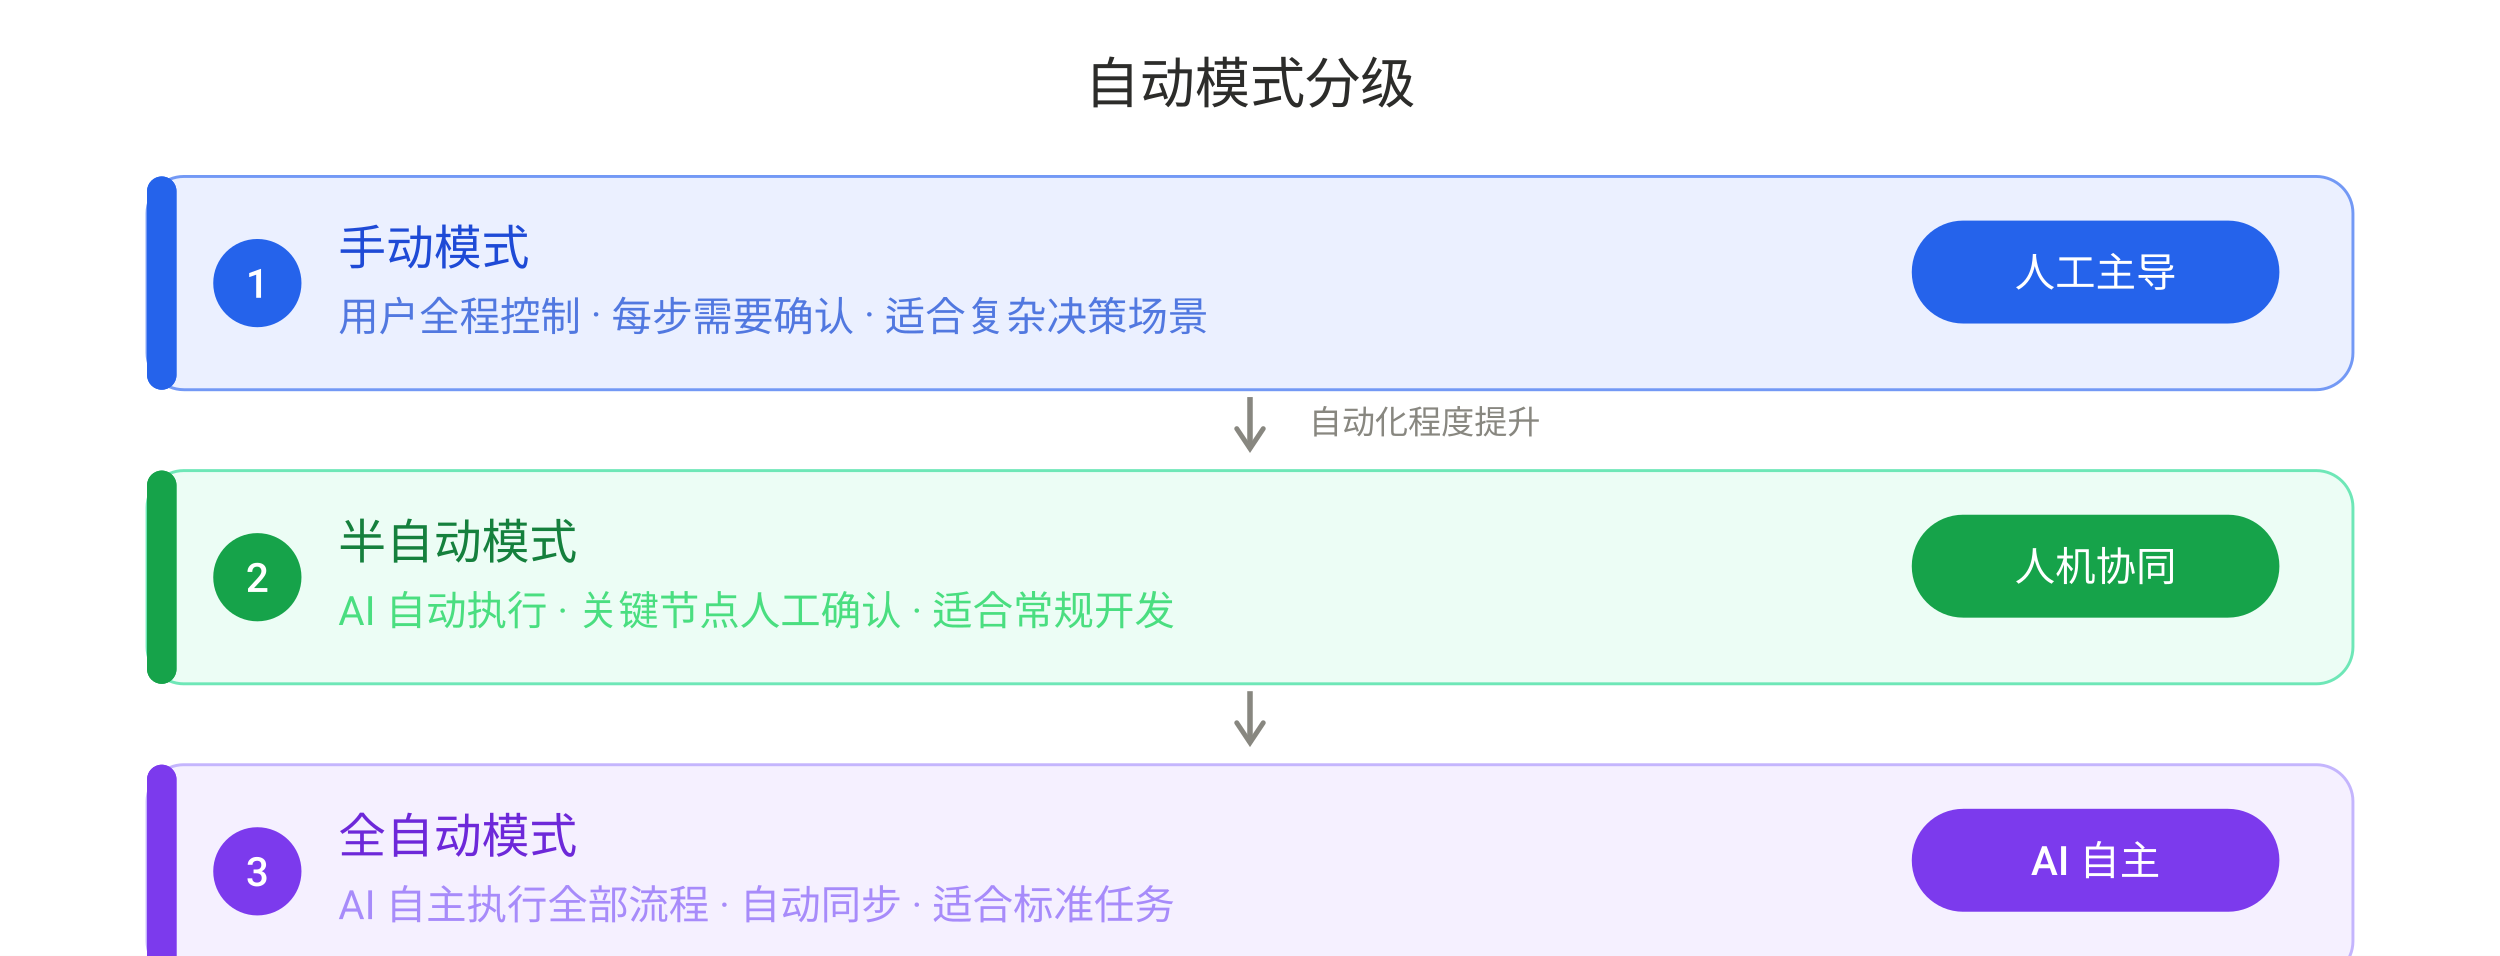
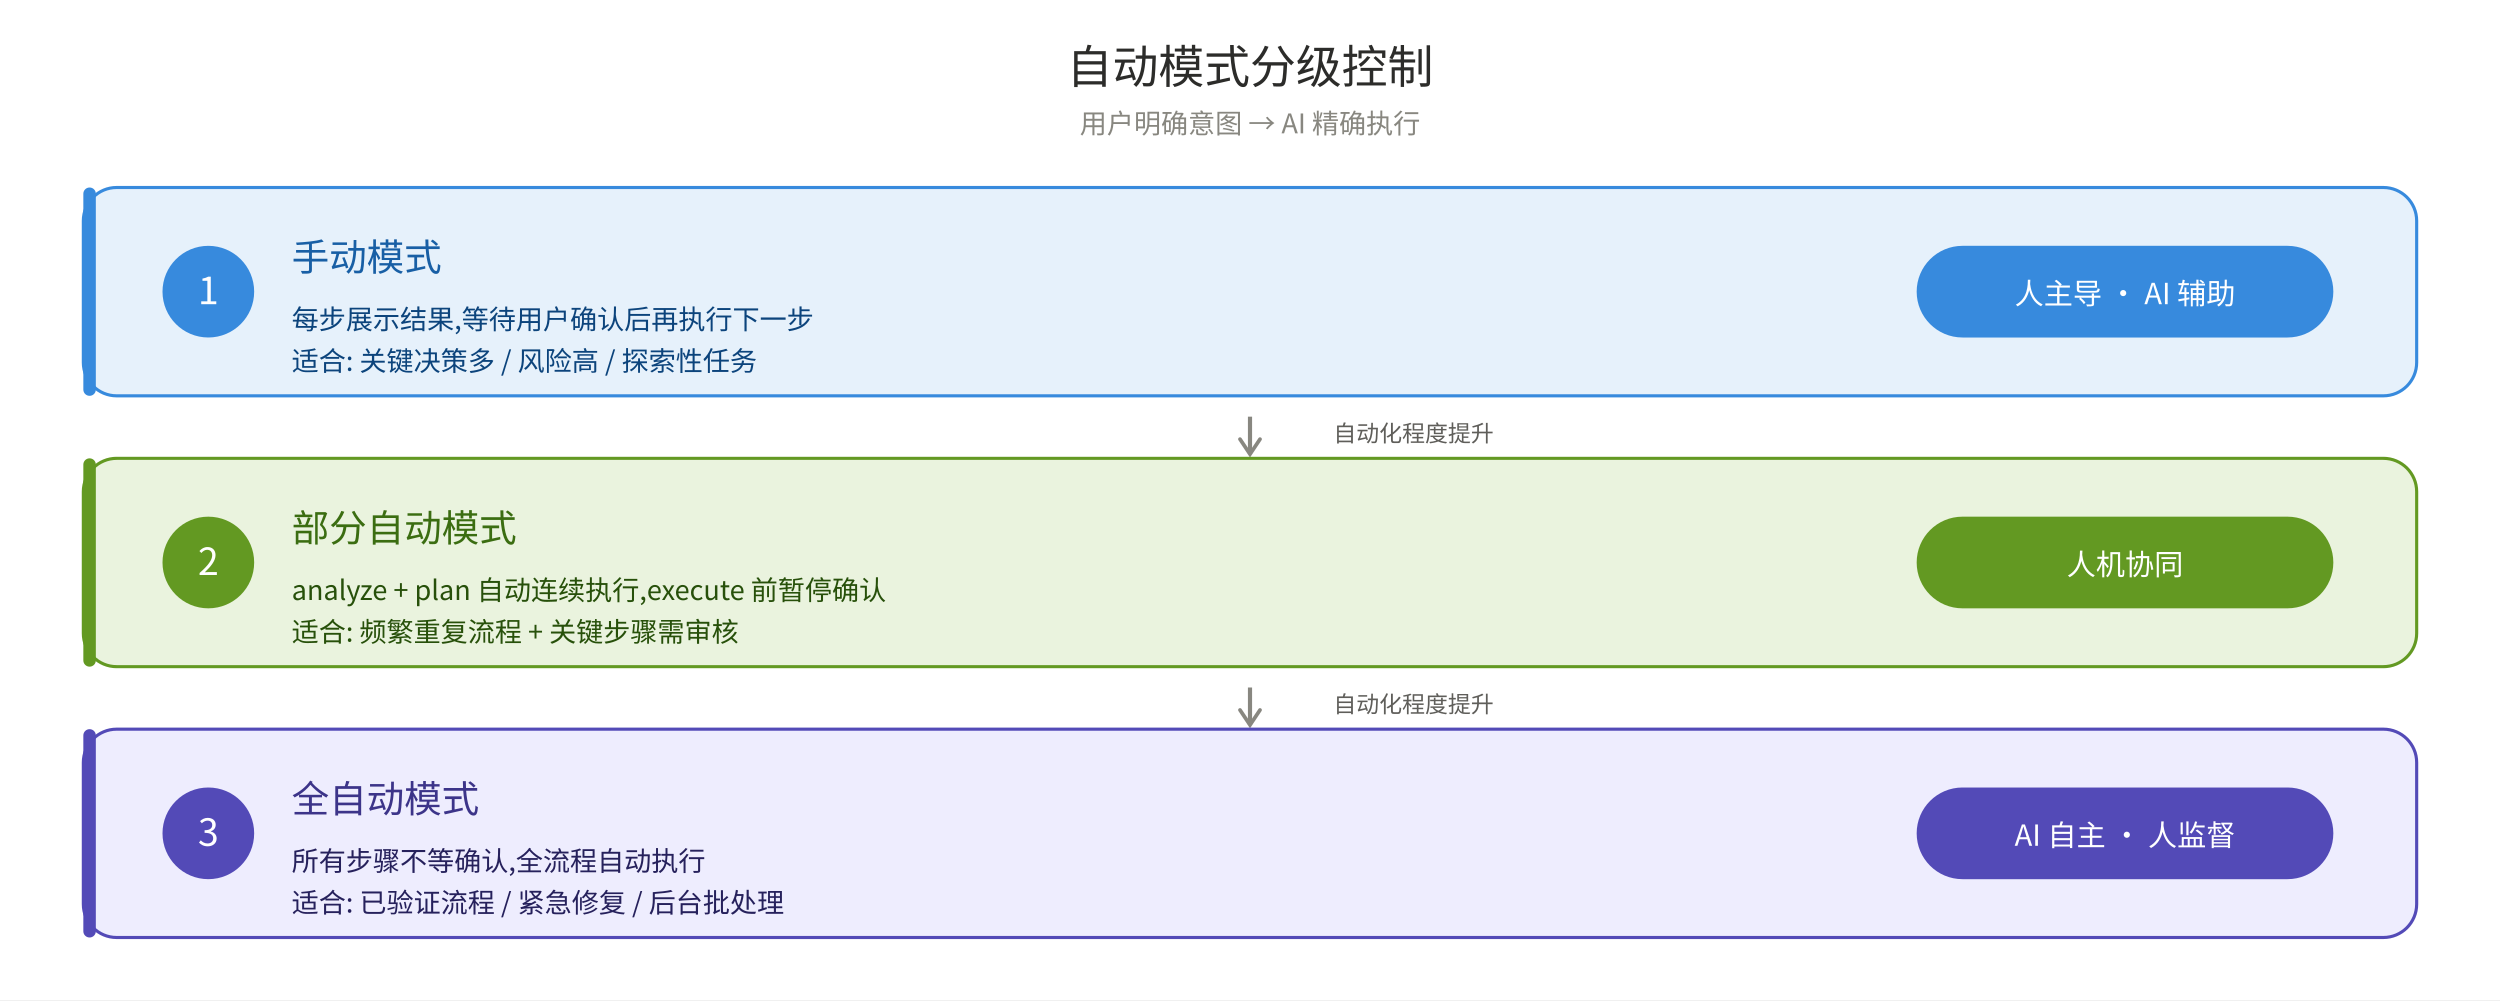
- <svg xmlns="http://www.w3.org/2000/svg" viewBox="0 0 680 260" style="font-family: 'Source Han Sans SC', 'Roboto', sans-serif;">
+ <svg xmlns="http://www.w3.org/2000/svg" viewBox="0 0 1200 480" width="1200" height="480" font-family="'Source Han Sans SC', 'Noto Sans CJK SC', 'PingFang SC', 'Microsoft YaHei', sans-serif">
+   <rect width="1200" height="480" fill="#FFFFFF" />
+   <text x="600" y="40" text-anchor="middle" font-weight="500" font-size="22" fill="#2C2C2A">自动模式分级控制</text>
+   <text x="600" y="64" text-anchor="middle" font-size="13" fill="#888780">用户明确意图 → AI 精确执行</text>
+   <g>
+     <rect x="40" y="90" width="1120" height="100" rx="16" fill="#E6F1FB" stroke="#378ADD" stroke-width="1.5" />
+     <rect x="40" y="90" width="6" height="100" rx="3" fill="#378ADD" />
+     <circle cx="100" cy="140" r="22" fill="#378ADD" />
+     <text x="100" y="146" text-anchor="middle" font-size="18" font-weight="500" fill="#fff">1</text>
+     <text x="140" y="130" font-size="18" font-weight="500" fill="#185FA5">手动模式</text>
+     <text x="140" y="158" font-size="13" fill="#0C447C">每步展示结果,等待用户确认后再执行下一步</text>
+     <text x="140" y="178" font-size="13" fill="#0C447C">适合: 关键决策多 / 风险高 / 探索性任务</text>
+     <rect x="920" y="118" width="200" height="44" rx="22" fill="#378ADD" />
+     <text x="1020" y="146" text-anchor="middle" font-size="14" fill="#fff" font-weight="500">人主导 · AI 辅助</text>
+   </g>
+   <line x1="600" y1="200" x2="600" y2="218" stroke="#888780" stroke-width="2" marker-end="url(#arrow)" />
+   <text x="640" y="212" font-size="11" fill="#5F5E5A">自动化程度提升</text>
+   <g>
+     <rect x="40" y="220" width="1120" height="100" rx="16" fill="#EAF3DE" stroke="#639922" stroke-width="1.5" />
+     <rect x="40" y="220" width="6" height="100" rx="3" fill="#639922" />
+     <circle cx="100" cy="270" r="22" fill="#639922" />
+     <text x="100" y="276" text-anchor="middle" font-size="18" font-weight="500" fill="#fff">2</text>
+     <text x="140" y="260" font-size="18" font-weight="500" fill="#3B6D11">部分自动模式</text>
+     <text x="140" y="288" font-size="13" fill="#27500A">analyze + plan 自动连续执行,execute 前暂停确认</text>
+     <text x="140" y="308" font-size="13" fill="#27500A">适合: 频繁重复流程 + 关键步骤需审核</text>
+     <rect x="920" y="248" width="200" height="44" rx="22" fill="#639922" />
+     <text x="1020" y="276" text-anchor="middle" font-size="14" fill="#fff" font-weight="500">人机协同</text>
+   </g>
+   <line x1="600" y1="330" x2="600" y2="348" stroke="#888780" stroke-width="2" marker-end="url(#arrow)" />
+   <text x="640" y="342" font-size="11" fill="#5F5E5A">自动化程度提升</text>
+   <g>
+     <rect x="40" y="350" width="1120" height="100" rx="16" fill="#EEEDFE" stroke="#534AB7" stroke-width="1.5" />
+     <rect x="40" y="350" width="6" height="100" rx="3" fill="#534AB7" />
+     <circle cx="100" cy="400" r="22" fill="#534AB7" />
+     <text x="100" y="406" text-anchor="middle" font-size="18" font-weight="500" fill="#fff">3</text>
+     <text x="140" y="390" font-size="18" font-weight="500" fill="#3C3489">全自动模式</text>
+     <text x="140" y="418" font-size="13" fill="#26215C">所有步骤不等确认,全流程自动执行</text>
+     <text x="140" y="438" font-size="13" fill="#26215C">适合: 已验证流程 / 紧急修复 / 后台批处理</text>
+     <rect x="920" y="378" width="200" height="44" rx="22" fill="#534AB7" />
+     <text x="1020" y="406" text-anchor="middle" font-size="14" fill="#fff" font-weight="500">AI 自主 · 人监督</text>
+   </g>
  <defs>
-     <marker id="a" viewBox="0 0 10 10" refX="8" refY="5" markerWidth="6" markerHeight="6" orient="auto-start-reverse">
+     <marker id="arrow" viewBox="0 0 10 10" refX="8" refY="5" markerWidth="6" markerHeight="6" orient="auto-start-reverse">
      <path d="M2 1L8 5L2 9" fill="none" stroke="#888780" stroke-width="1.5" stroke-linecap="round" />
    </marker>
  </defs>
-   <rect width="680" height="260" fill="#fff" />
-   <text x="340" y="28" text-anchor="middle" font-weight="500" font-size="15" fill="#2C2C2A">自动模式分级</text>
-   <rect x="40" y="48" width="600" height="58" rx="10" fill="#EBF0FF" stroke="#7399F5" stroke-width="0.8" />
-   <rect x="40" y="48" width="8" height="58" rx="4" fill="#2563EB" />
-   <rect x="40" y="48" width="8" height="58" rx="4" fill="#2563EB" />
-   <circle cx="70" cy="77" r="12" fill="#2563EB" />
-   <text x="70" y="81" text-anchor="middle" font-size="11" fill="#fff" font-weight="500">1</text>
-   <text x="92" y="72" font-weight="500" font-size="13" fill="#1E4AD6">手动模式</text>
-   <text x="92" y="90" font-size="11" fill="#5178E0">用户全程控制 · 每步需要确认 · 适合复杂决策场景</text>
-   <rect x="520" y="60" width="100" height="28" rx="14" fill="#2563EB" />
-   <text x="570" y="78" text-anchor="middle" font-size="11" fill="#fff" font-weight="500">人工主导</text>
-   <line x1="340" y1="108" x2="340" y2="122" stroke="#888780" stroke-width="1.5" marker-end="url(#a)" />
-   <text x="356" y="118" font-size="9" fill="#888780">自动化程度提升</text>
-   <rect x="40" y="128" width="600" height="58" rx="10" fill="#ECFDF5" stroke="#6EE7B7" stroke-width="0.8" />
-   <rect x="40" y="128" width="8" height="58" rx="4" fill="#16A34A" />
-   <rect x="40" y="128" width="8" height="58" rx="4" fill="#16A34A" />
-   <circle cx="70" cy="157" r="12" fill="#16A34A" />
-   <text x="70" y="161" text-anchor="middle" font-size="11" fill="#fff" font-weight="500">2</text>
-   <text x="92" y="152" font-weight="500" font-size="13" fill="#15803D">半自动模式</text>
-   <text x="92" y="170" font-size="11" fill="#4ADE80">AI 自动执行 · 关键节点人工确认 · 适合常规开发</text>
-   <rect x="520" y="140" width="100" height="28" rx="14" fill="#16A34A" />
-   <text x="570" y="158" text-anchor="middle" font-size="11" fill="#fff" font-weight="500">人机协同</text>
-   <line x1="340" y1="188" x2="340" y2="202" stroke="#888780" stroke-width="1.5" marker-end="url(#a)" />
-   <rect x="40" y="208" width="600" height="58" rx="10" fill="#F5F0FF" stroke="#C4B5FD" stroke-width="0.8" />
-   <rect x="40" y="208" width="8" height="58" rx="4" fill="#7C3AED" />
-   <rect x="40" y="208" width="8" height="58" rx="4" fill="#7C3AED" />
-   <circle cx="70" cy="237" r="12" fill="#7C3AED" />
-   <text x="70" y="241" text-anchor="middle" font-size="11" fill="#fff" font-weight="500">3</text>
-   <text x="92" y="232" font-weight="500" font-size="13" fill="#6D28D9">全自动模式</text>
-   <text x="92" y="250" font-size="11" fill="#A78BFA">AI 自主执行全部流程 · 自动同步 · 适合标准任务</text>
-   <rect x="520" y="220" width="100" height="28" rx="14" fill="#7C3AED" />
-   <text x="570" y="238" text-anchor="middle" font-size="11" fill="#fff" font-weight="500">AI 自主</text>
-   <rect x="160" y="260" width="360" height="0" rx="0" fill="none" />
</svg>
